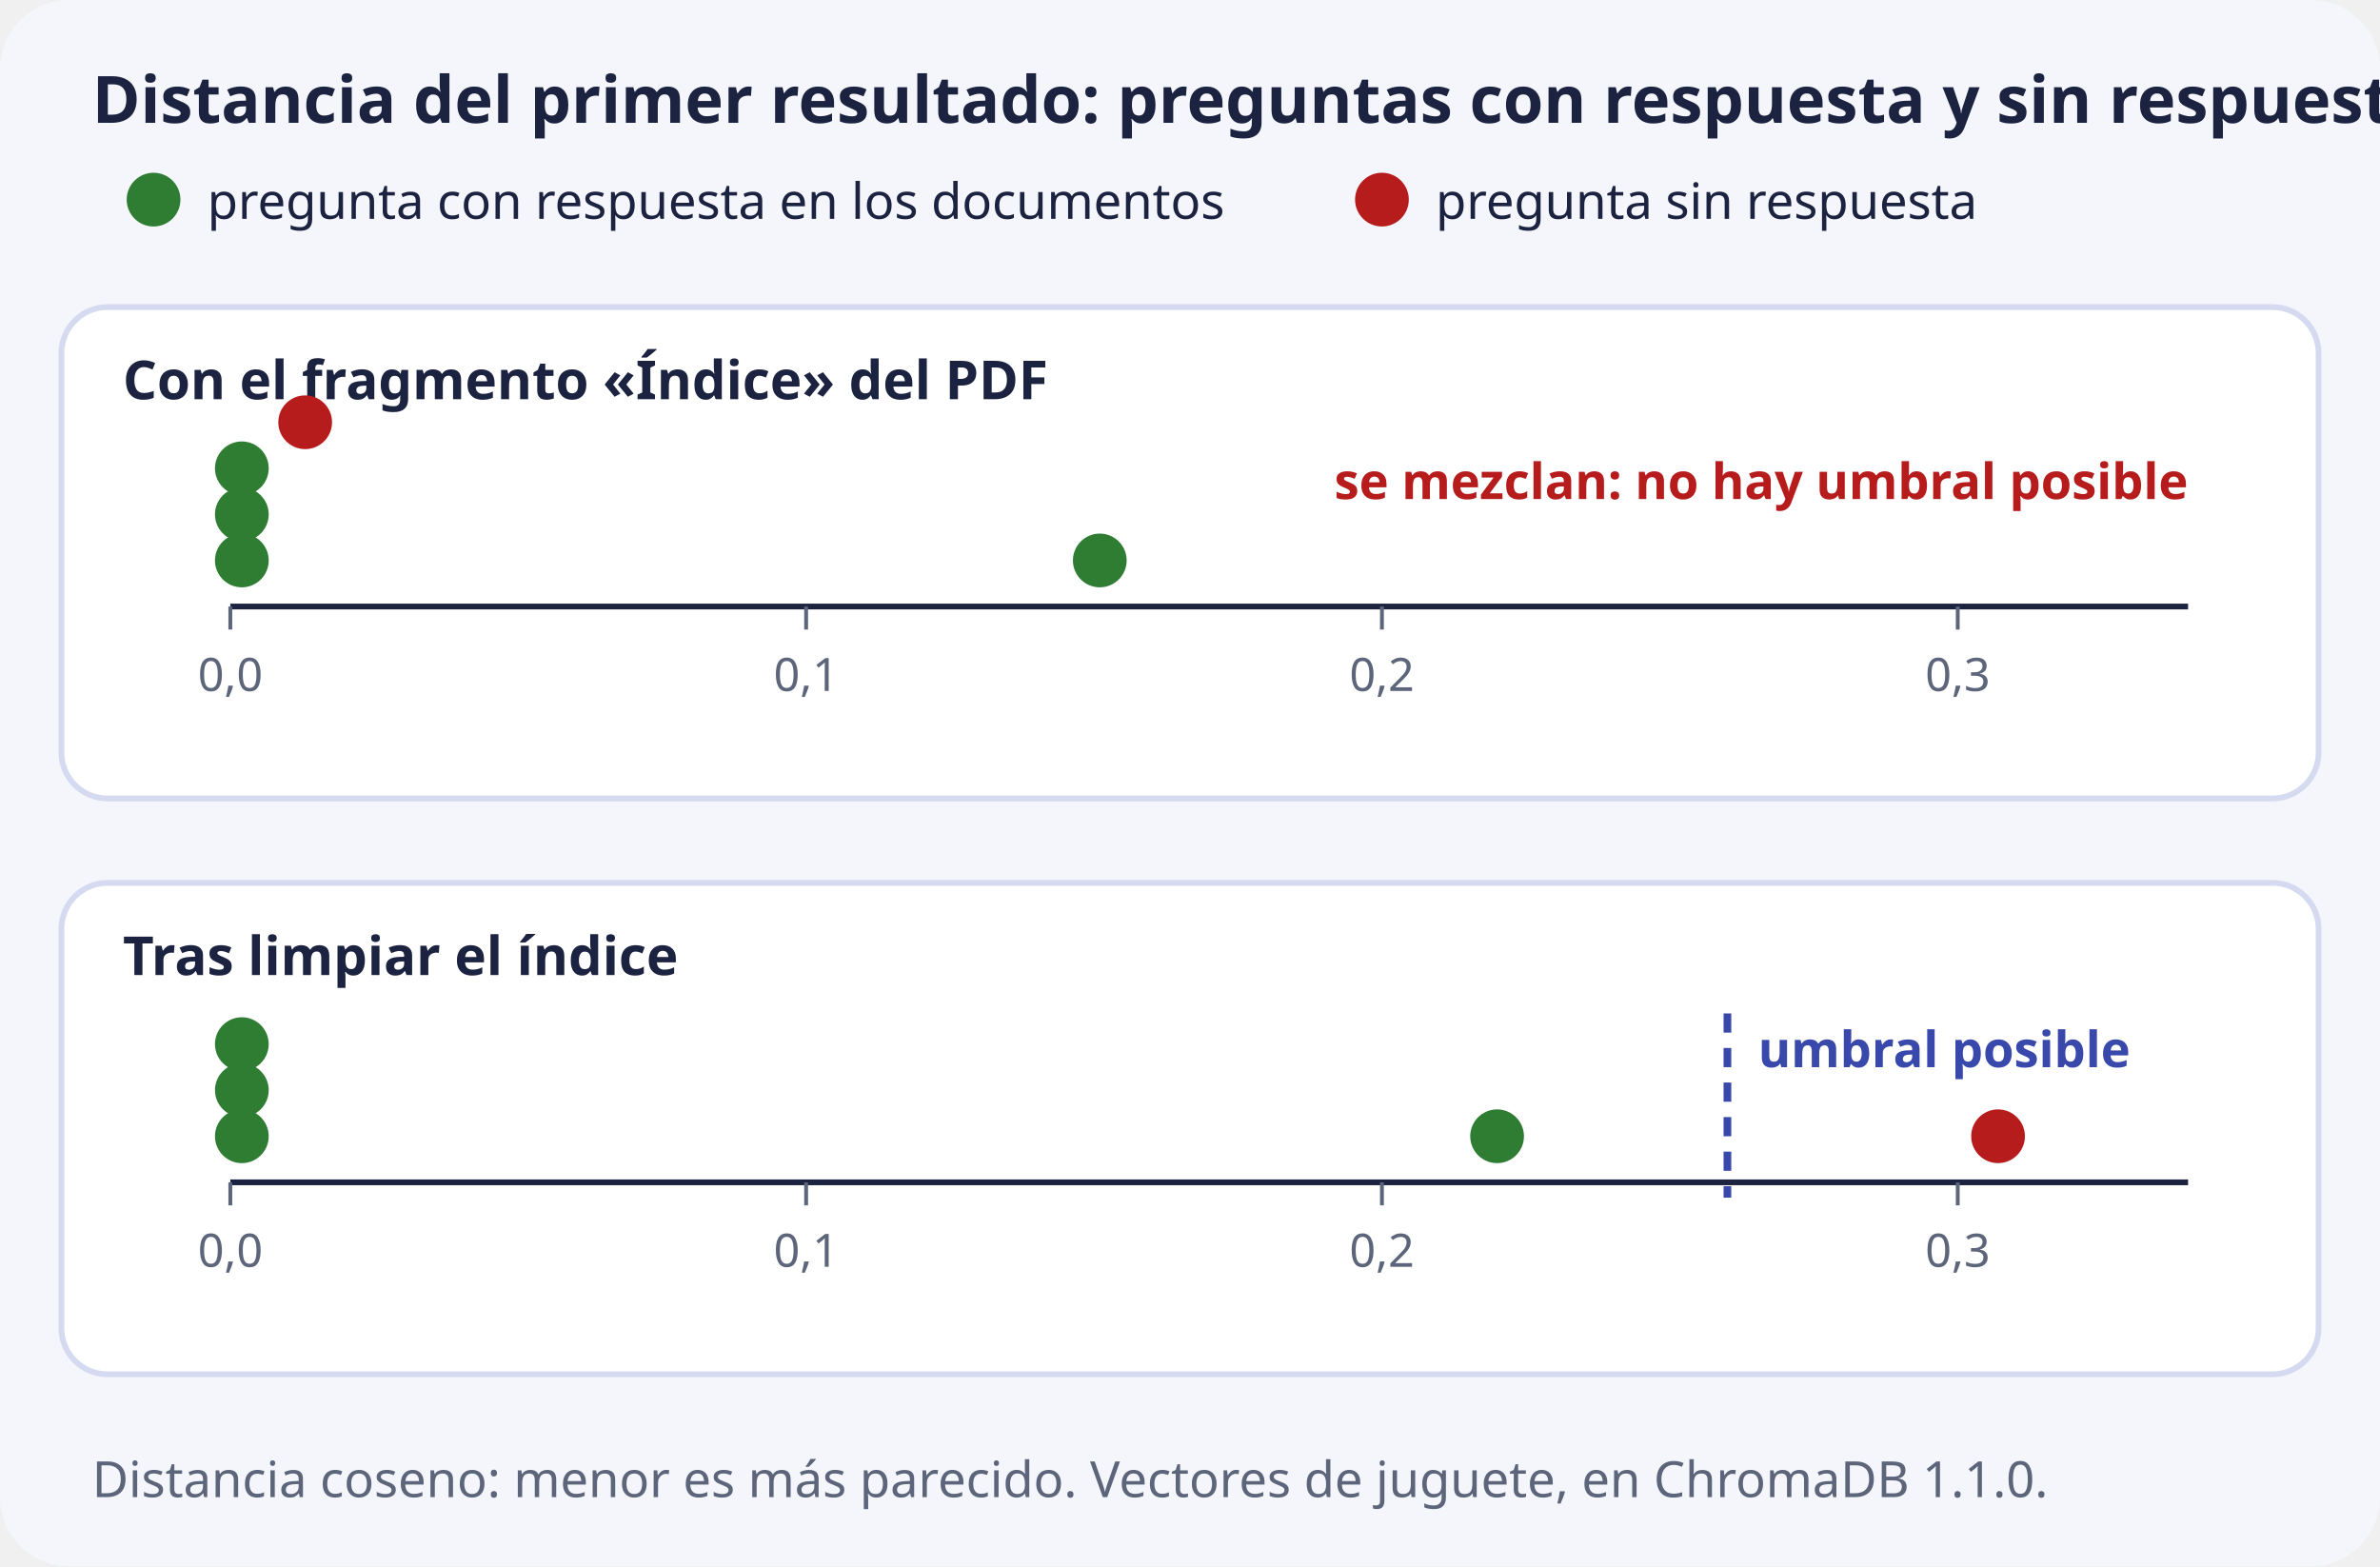
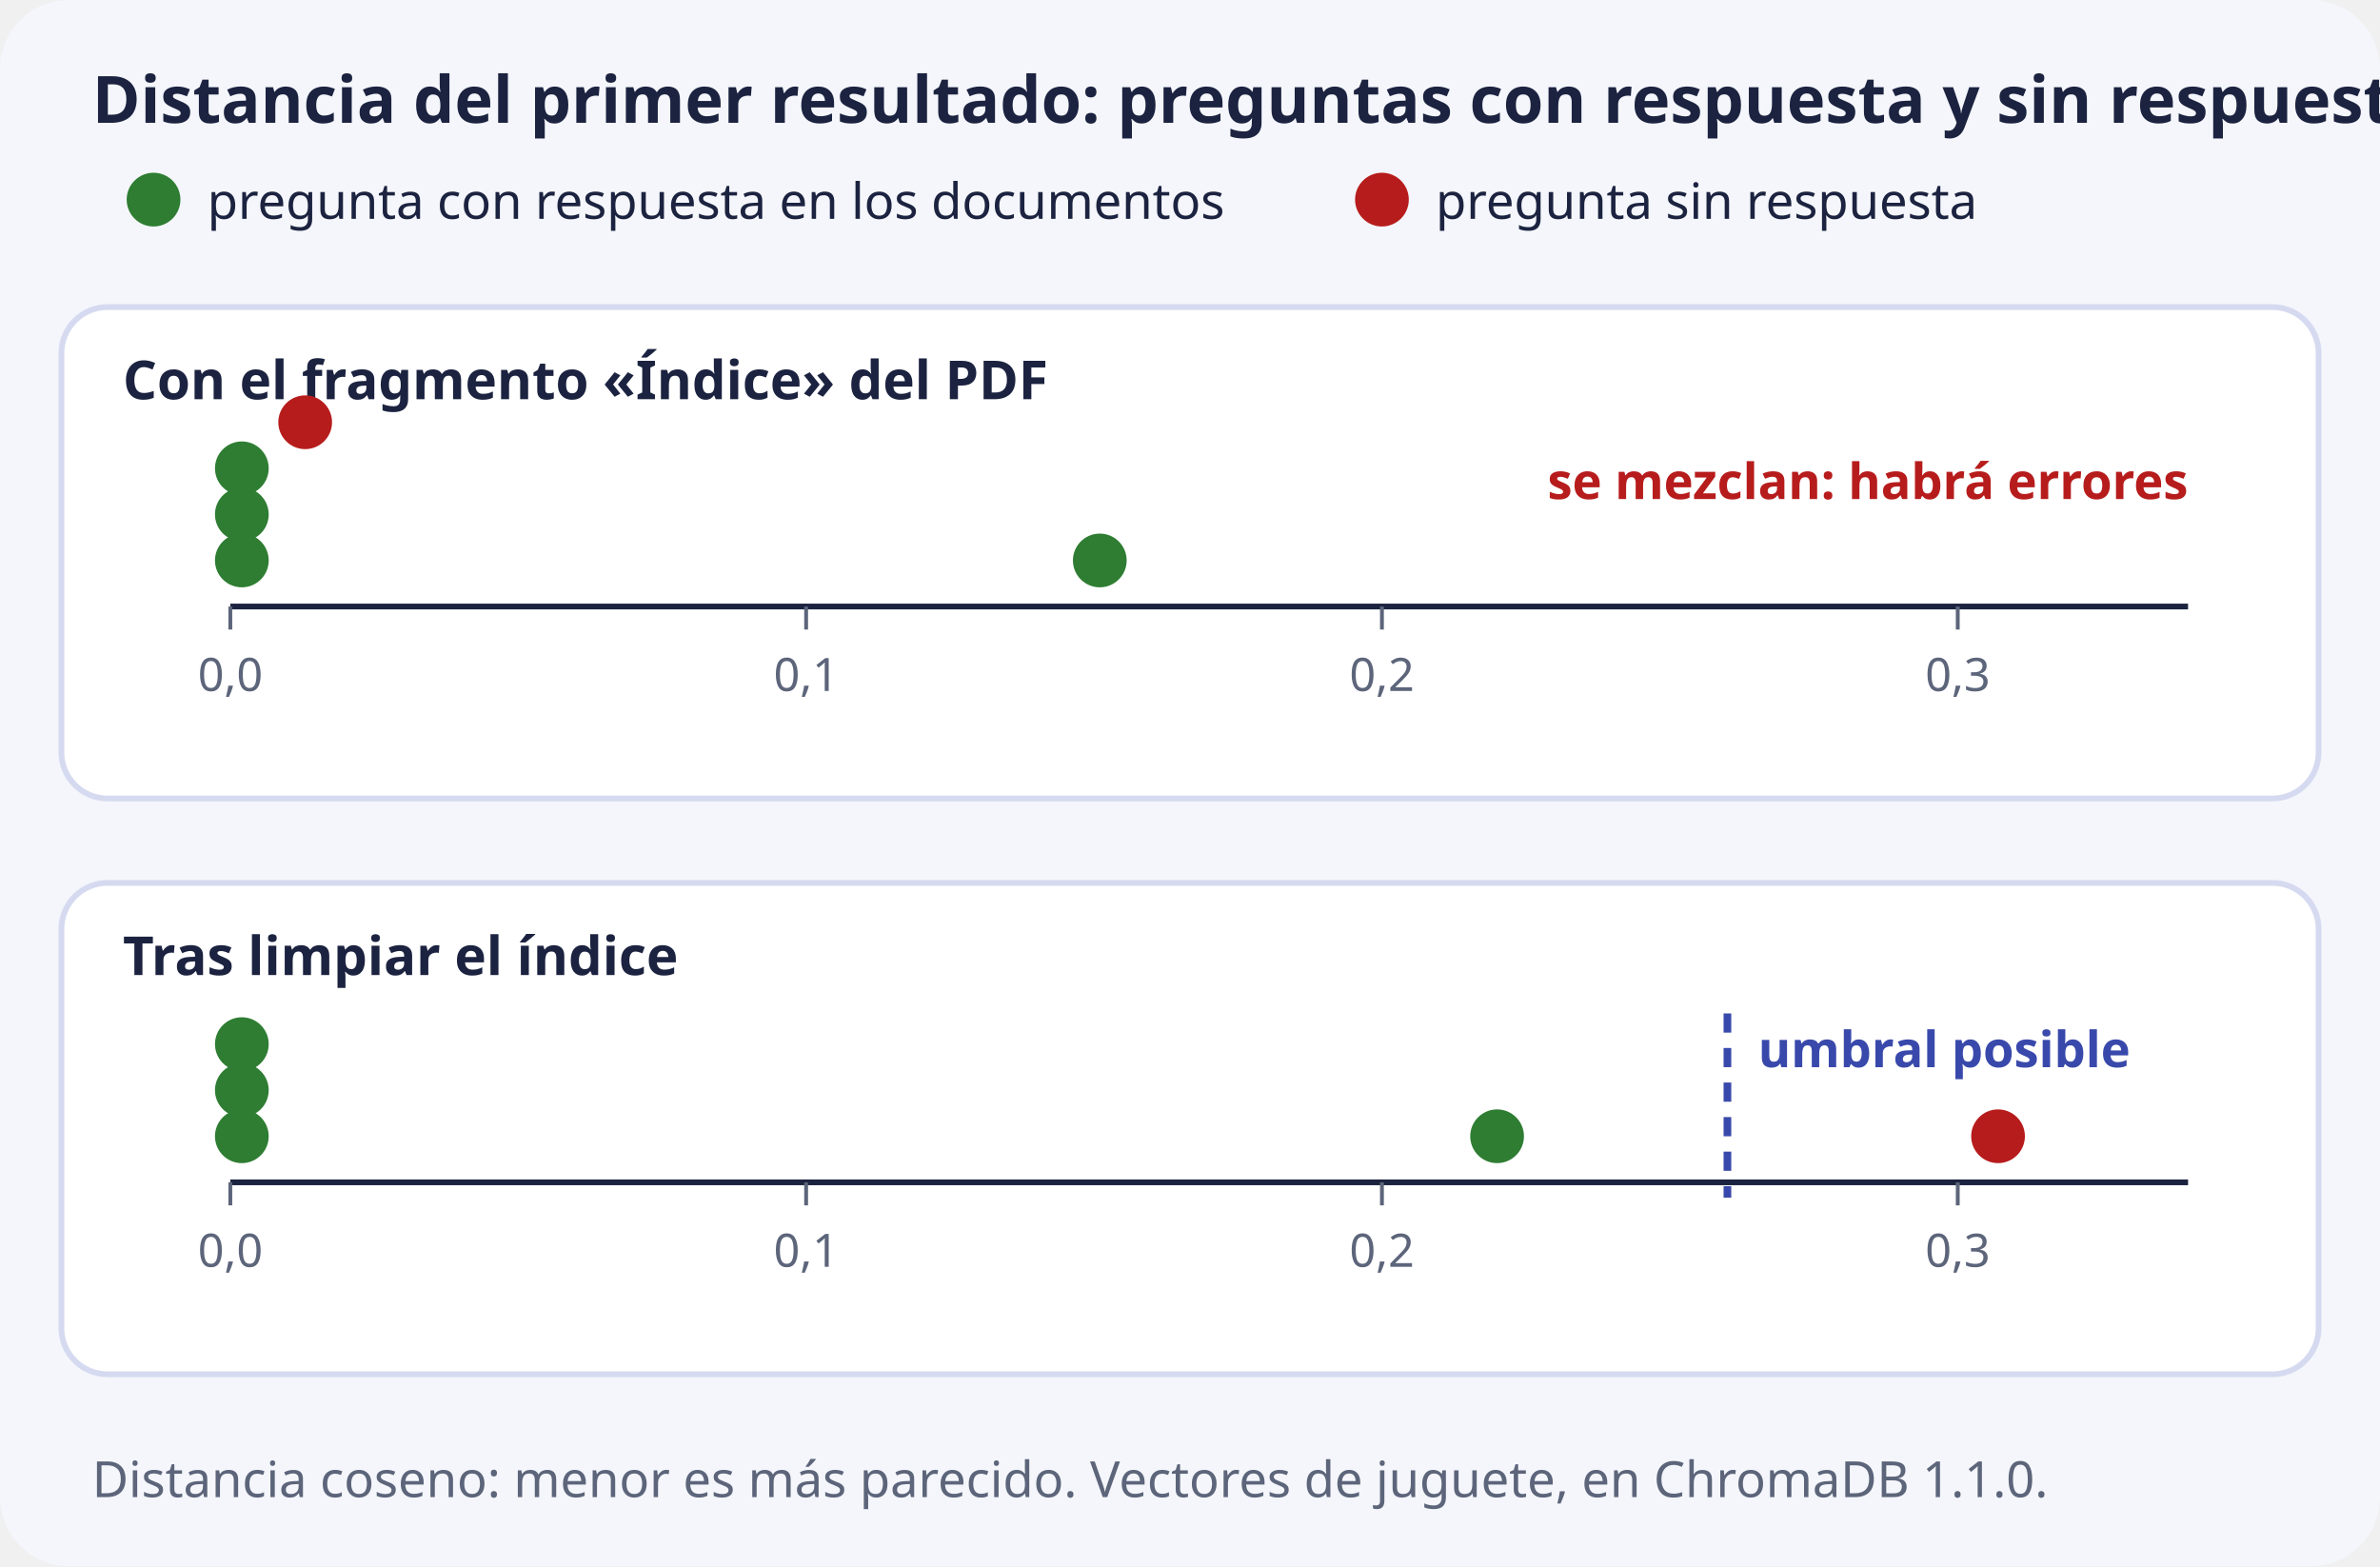
<svg xmlns="http://www.w3.org/2000/svg" viewBox="0 0 620 408" role="img">
  <rect width="620" height="408" rx="18" fill="#f4f6fb" />
  <defs>
    <marker id="flecha" viewBox="0 0 10 10" refX="8" refY="5" markerWidth="7" markerHeight="7" orient="auto-start-reverse">
      <path d="M 0 1 L 9 5 L 0 9 z" fill="#3949ab" />
    </marker>
    <marker id="flecha-roja" viewBox="0 0 10 10" refX="8" refY="5" markerWidth="7" markerHeight="7" orient="auto-start-reverse">
      <path d="M 0 1 L 9 5 L 0 9 z" fill="#b71c1c" />
    </marker>
  </defs>
  <text x="24" y="32" text-anchor="start" fill="#1c2340" font-family="Segoe UI, sans-serif" font-size="17" font-weight="650">Distancia del primer resultado: preguntas con respuesta y sin respuesta</text>
  <circle cx="40" cy="52" r="7" fill="#2e7d32" />
  <text x="54" y="57" text-anchor="start" fill="#1c2340" font-family="Segoe UI, sans-serif" font-size="13" font-weight="500">pregunta con respuesta en los documentos</text>
  <circle cx="360" cy="52" r="7" fill="#b71c1c" />
  <text x="374" y="57" text-anchor="start" fill="#1c2340" font-family="Segoe UI, sans-serif" font-size="13" font-weight="500">pregunta sin respuesta</text>
  <rect x="16" y="80" width="588" height="128" rx="12" fill="#ffffff" stroke="#d5daf0" stroke-width="1.5" />
  <text x="32" y="104" text-anchor="start" fill="#1c2340" font-family="Segoe UI, sans-serif" font-size="14" font-weight="700">Con el fragmento «Índice» del PDF</text>
  <line x1="60" y1="158" x2="570.0" y2="158" stroke="#1c2340" stroke-width="1.5" />
  <line x1="60" y1="158" x2="60" y2="164" stroke="#5c657a" stroke-width="1" />
  <text x="60" y="180" text-anchor="middle" fill="#5c657a" font-family="Segoe UI, sans-serif" font-size="12" font-weight="500">0,0</text>
  <line x1="210.0" y1="158" x2="210.0" y2="164" stroke="#5c657a" stroke-width="1" />
  <text x="210.0" y="180" text-anchor="middle" fill="#5c657a" font-family="Segoe UI, sans-serif" font-size="12" font-weight="500">0,1</text>
  <line x1="360.0" y1="158" x2="360.0" y2="164" stroke="#5c657a" stroke-width="1" />
  <text x="360.0" y="180" text-anchor="middle" fill="#5c657a" font-family="Segoe UI, sans-serif" font-size="12" font-weight="500">0,2</text>
  <line x1="510.0" y1="158" x2="510.0" y2="164" stroke="#5c657a" stroke-width="1" />
  <text x="510.0" y="180" text-anchor="middle" fill="#5c657a" font-family="Segoe UI, sans-serif" font-size="12" font-weight="500">0,3</text>
  <circle cx="63.0" cy="146" r="7" fill="#2e7d32" />
  <circle cx="63.0" cy="134" r="7" fill="#2e7d32" />
  <circle cx="63.0" cy="122" r="7" fill="#2e7d32" />
  <circle cx="286.5" cy="146" r="7" fill="#2e7d32" />
  <circle cx="79.5" cy="110" r="7" fill="#b71c1c" />
-   <text x="570.0" y="130" text-anchor="end" fill="#b71c1c" font-family="Segoe UI, sans-serif" font-size="13" font-weight="700">se mezclan: no hay umbral posible</text>
+   <text x="570.0" y="130" text-anchor="end" fill="#b71c1c" font-family="Segoe UI, sans-serif" font-size="13" font-weight="700">se mezclan: habrá errores</text>
  <rect x="16" y="230" width="588" height="128" rx="12" fill="#ffffff" stroke="#d5daf0" stroke-width="1.5" />
  <text x="32" y="254" text-anchor="start" fill="#1c2340" font-family="Segoe UI, sans-serif" font-size="14" font-weight="700">Tras limpiar el índice</text>
  <line x1="60" y1="308" x2="570.0" y2="308" stroke="#1c2340" stroke-width="1.5" />
  <line x1="60" y1="308" x2="60" y2="314" stroke="#5c657a" stroke-width="1" />
  <text x="60" y="330" text-anchor="middle" fill="#5c657a" font-family="Segoe UI, sans-serif" font-size="12" font-weight="500">0,0</text>
  <line x1="210.0" y1="308" x2="210.0" y2="314" stroke="#5c657a" stroke-width="1" />
  <text x="210.0" y="330" text-anchor="middle" fill="#5c657a" font-family="Segoe UI, sans-serif" font-size="12" font-weight="500">0,1</text>
  <line x1="360.0" y1="308" x2="360.0" y2="314" stroke="#5c657a" stroke-width="1" />
  <text x="360.0" y="330" text-anchor="middle" fill="#5c657a" font-family="Segoe UI, sans-serif" font-size="12" font-weight="500">0,2</text>
  <line x1="510.0" y1="308" x2="510.0" y2="314" stroke="#5c657a" stroke-width="1" />
  <text x="510.0" y="330" text-anchor="middle" fill="#5c657a" font-family="Segoe UI, sans-serif" font-size="12" font-weight="500">0,3</text>
  <circle cx="63.0" cy="296" r="7" fill="#2e7d32" />
  <circle cx="63.0" cy="284" r="7" fill="#2e7d32" />
  <circle cx="63.0" cy="272" r="7" fill="#2e7d32" />
  <circle cx="390.0" cy="296" r="7" fill="#2e7d32" />
  <circle cx="520.5" cy="296" r="7" fill="#b71c1c" />
  <line x1="450.0" y1="264" x2="450.0" y2="312" stroke="#3949ab" stroke-width="2" stroke-dasharray="5 4" />
  <text x="458.0" y="278" text-anchor="start" fill="#3949ab" font-family="Segoe UI, sans-serif" font-size="13" font-weight="700">umbral posible</text>
  <text x="24" y="390" text-anchor="start" fill="#5c657a" font-family="Segoe UI, sans-serif" font-size="13" font-weight="400">Distancia coseno: menor es más parecido. Vectores de juguete, en ChromaDB 1.1.0.</text>
</svg>
